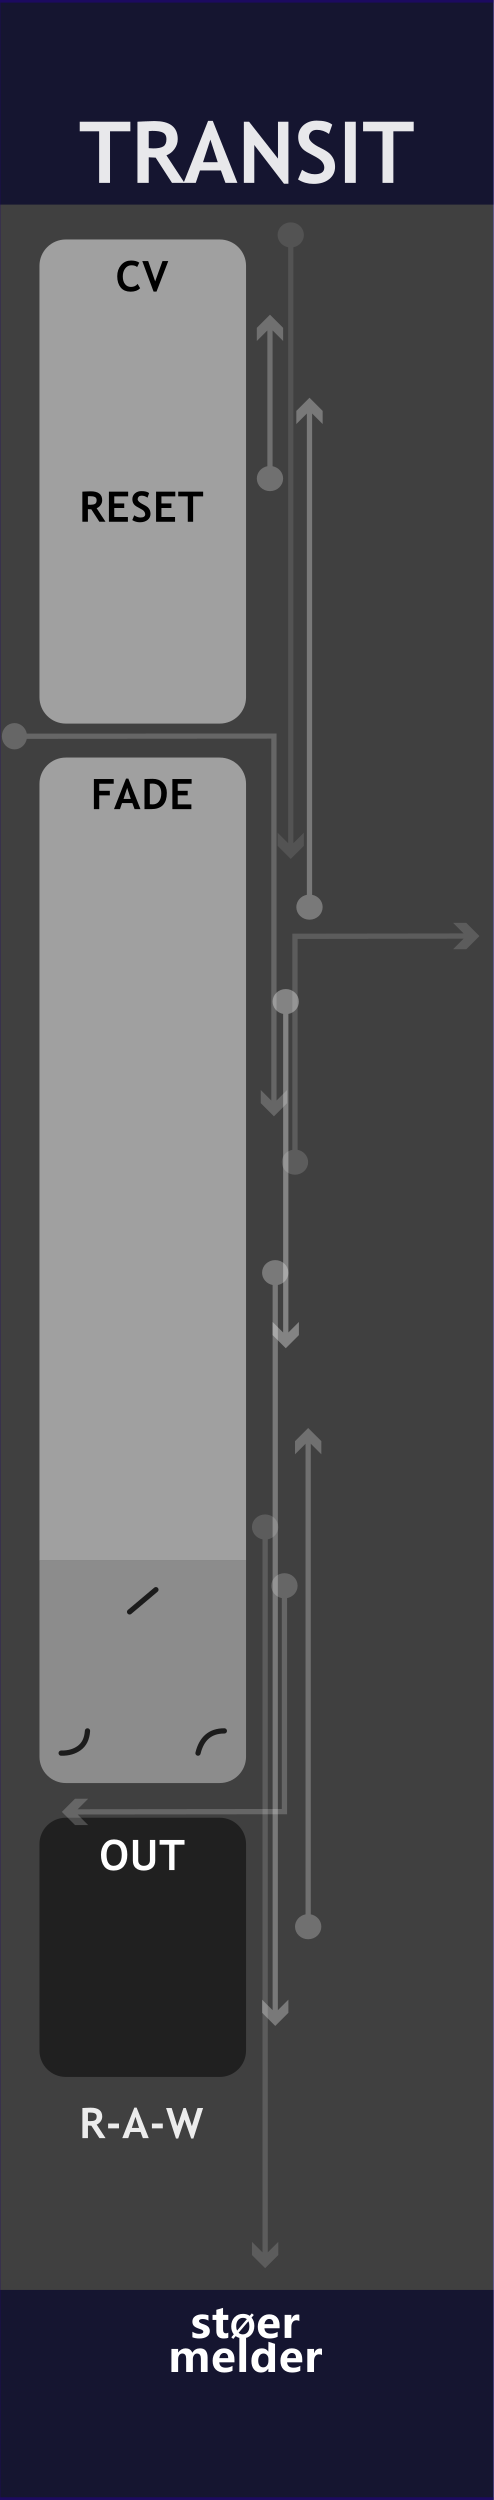
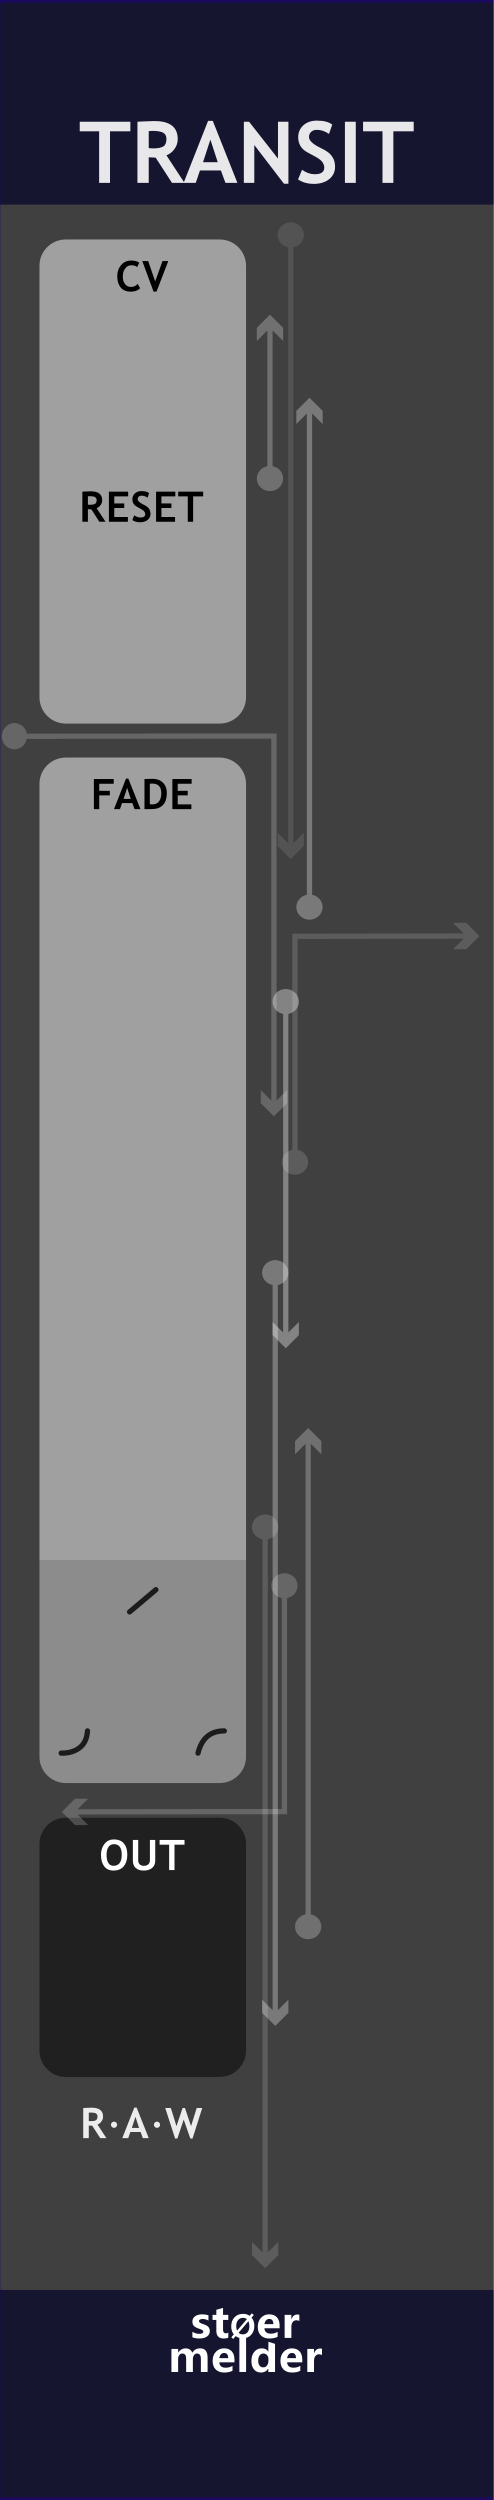
<svg xmlns="http://www.w3.org/2000/svg" width="100%" height="100%" viewBox="0 0 75 380" version="1.1" xml:space="preserve" style="fill-rule:evenodd;clip-rule:evenodd;stroke-linecap:round;stroke-linejoin:round;stroke-miterlimit:1.5;">
  <g id="panel" transform="matrix(0.834722,0,0,1.04324,-803.837,250.623)">
    <g transform="matrix(1.4975,0,0,0.958552,963,-240.242)">
      <rect x="0" y="0" width="60" height="380" style="fill:rgb(64,64,64);" />
    </g>
    <g transform="matrix(0.531338,0,0,1.76292,978.958,-852.772)">
      <rect x="-30.034" y="347.456" width="169.102" height="16.91" style="fill:rgb(10,10,44);fill-opacity:0.8;" />
    </g>
    <g transform="matrix(0.531338,0,0,1.81961,978.958,-538.829)">
      <rect x="-30.034" y="347.456" width="169.102" height="16.91" style="fill:rgb(10,10,44);fill-opacity:0.8;" />
    </g>
    <g transform="matrix(4.01174,0,0,25.5659,813.011,-292.473)">
      <rect x="37.388" y="2.043" width="22.397" height="14.247" style="fill:none;stroke:rgb(32,6,118);stroke-opacity:0.7;stroke-width:0.03px;" />
    </g>
    <g transform="matrix(1.198,0,0,0.958552,986.123,-213.59)">
      <g transform="matrix(13,0,0,13,-7.3125,0)">
        <path d="M0.364,-0.603L0.364,-0L0.237,-0L0.237,-0.603L0.01,-0.603L0.01,-0.715L0.602,-0.715L0.602,-0.603L0.364,-0.603Z" style="fill:white;fill-opacity:0.9;fill-rule:nonzero;" />
      </g>
      <g transform="matrix(13,0,0,13,0.641113,0)">
        <path d="M0.477,-0L0.286,-0.295C0.266,-0.296 0.24,-0.297 0.205,-0.299L0.205,-0L0.073,-0L0.073,-0.715C0.08,-0.715 0.108,-0.717 0.156,-0.719C0.204,-0.721 0.242,-0.723 0.271,-0.723C0.453,-0.723 0.544,-0.652 0.544,-0.512C0.544,-0.469 0.531,-0.431 0.506,-0.396C0.481,-0.361 0.45,-0.337 0.412,-0.322L0.623,-0L0.477,-0ZM0.205,-0.605L0.205,-0.406C0.229,-0.404 0.246,-0.403 0.259,-0.403C0.312,-0.403 0.351,-0.411 0.375,-0.426C0.4,-0.441 0.412,-0.47 0.412,-0.513C0.412,-0.548 0.399,-0.573 0.373,-0.587C0.346,-0.601 0.305,-0.608 0.248,-0.608C0.234,-0.608 0.22,-0.607 0.205,-0.605Z" style="fill:white;fill-opacity:0.9;fill-rule:nonzero;" />
      </g>
      <g transform="matrix(13,0,0,13,8.58203,0)">
        <path d="M0.491,-0L0.438,-0.145L0.193,-0.145L0.144,-0L0.002,-0L0.288,-0.725L0.343,-0.725L0.631,-0L0.491,-0ZM0.315,-0.506L0.229,-0.242L0.401,-0.242L0.315,-0.506Z" style="fill:white;fill-opacity:0.9;fill-rule:nonzero;" />
      </g>
      <g transform="matrix(13,0,0,13,16.8149,0)">
        <path d="M0.542,0.01L0.195,-0.443L0.195,0L0.073,0L0.073,-0.715L0.134,-0.715L0.472,-0.284L0.472,-0.715L0.594,-0.715L0.594,0.01L0.542,0.01Z" style="fill:white;fill-opacity:0.9;fill-rule:nonzero;" />
      </g>
      <g transform="matrix(13,0,0,13,25.4922,0)">
        <path d="M0.039,-0.04L0.086,-0.153C0.136,-0.118 0.185,-0.101 0.234,-0.101C0.308,-0.101 0.346,-0.127 0.346,-0.179C0.346,-0.203 0.337,-0.226 0.319,-0.249C0.302,-0.271 0.266,-0.295 0.211,-0.323C0.156,-0.351 0.119,-0.373 0.1,-0.391C0.081,-0.409 0.066,-0.43 0.056,-0.454C0.046,-0.479 0.041,-0.506 0.041,-0.535C0.041,-0.59 0.061,-0.636 0.101,-0.673C0.142,-0.709 0.194,-0.728 0.257,-0.728C0.34,-0.728 0.401,-0.712 0.439,-0.681L0.401,-0.572C0.356,-0.604 0.309,-0.62 0.26,-0.62C0.23,-0.62 0.208,-0.612 0.192,-0.596C0.176,-0.581 0.167,-0.561 0.167,-0.536C0.167,-0.495 0.213,-0.452 0.304,-0.408C0.352,-0.385 0.386,-0.363 0.407,-0.344C0.428,-0.324 0.444,-0.301 0.456,-0.275C0.467,-0.248 0.472,-0.219 0.472,-0.187C0.472,-0.129 0.449,-0.081 0.404,-0.044C0.358,-0.007 0.297,0.012 0.22,0.012C0.153,0.012 0.093,-0.005 0.039,-0.04Z" style="fill:white;fill-opacity:0.9;fill-rule:nonzero;" />
      </g>
      <g transform="matrix(13,0,0,13,32.1382,0)">
        <rect x="0.076" y="-0.715" width="0.127" height="0.715" style="fill:white;fill-opacity:0.9;fill-rule:nonzero;" />
      </g>
      <g transform="matrix(13,0,0,13,35.7564,0)">
        <path d="M0.364,-0.603L0.364,-0L0.237,-0L0.237,-0.603L0.01,-0.603L0.01,-0.715L0.602,-0.715L0.602,-0.603L0.364,-0.603Z" style="fill:white;fill-opacity:0.9;fill-rule:nonzero;" />
      </g>
    </g>
    <g transform="matrix(1.198,0,0,0.958552,939.321,21.5481)">
-       <g transform="matrix(6.4,0,0,6.4,31.8218,51.8924)">
+       <g transform="matrix(6.4,0,0,6.4,31.9498,51.8924)">
        <path d="M0.477,-0L0.286,-0.295C0.266,-0.296 0.24,-0.297 0.205,-0.299L0.205,-0L0.073,-0L0.073,-0.715C0.08,-0.715 0.108,-0.717 0.156,-0.719C0.204,-0.721 0.242,-0.723 0.271,-0.723C0.453,-0.723 0.544,-0.652 0.544,-0.512C0.544,-0.469 0.531,-0.431 0.506,-0.396C0.481,-0.361 0.45,-0.337 0.412,-0.322L0.623,-0L0.477,-0ZM0.205,-0.605L0.205,-0.406C0.229,-0.404 0.246,-0.403 0.259,-0.403C0.312,-0.403 0.351,-0.411 0.375,-0.426C0.4,-0.441 0.412,-0.47 0.412,-0.513C0.412,-0.548 0.399,-0.573 0.373,-0.587C0.346,-0.601 0.305,-0.608 0.248,-0.608C0.234,-0.608 0.22,-0.607 0.205,-0.605Z" style="fill:white;fill-opacity:0.9;fill-rule:nonzero;" />
      </g>
-       <g transform="matrix(6.4,0,0,6.4,35.8592,51.8924)">
-         <rect x="0.053" y="-0.347" width="0.258" height="0.115" style="fill:white;fill-opacity:0.9;fill-rule:nonzero;" />
+       <g transform="matrix(6.4,0,0,6.4,35.9872,51.8924)">
+         <path d="M0.173,-0.391C0.194,-0.391 0.211,-0.384 0.225,-0.37C0.239,-0.355 0.247,-0.338 0.247,-0.318C0.247,-0.298 0.239,-0.28 0.225,-0.266C0.211,-0.251 0.194,-0.244 0.173,-0.244C0.153,-0.244 0.136,-0.251 0.122,-0.266C0.107,-0.28 0.1,-0.298 0.1,-0.318C0.1,-0.338 0.107,-0.355 0.122,-0.37C0.136,-0.384 0.153,-0.391 0.173,-0.391Z" style="fill:white;fill-opacity:0.9;fill-rule:nonzero;" />
      </g>
      <g transform="matrix(6.4,0,0,6.4,38.3372,51.8924)">
        <path d="M0.491,-0L0.438,-0.145L0.193,-0.145L0.144,-0L0.002,-0L0.288,-0.725L0.343,-0.725L0.631,-0L0.491,-0ZM0.315,-0.506L0.229,-0.242L0.401,-0.242L0.315,-0.506Z" style="fill:white;fill-opacity:0.9;fill-rule:nonzero;" />
      </g>
      <g transform="matrix(6.4,0,0,6.4,42.5183,51.8924)">
-         <rect x="0.053" y="-0.347" width="0.258" height="0.115" style="fill:white;fill-opacity:0.9;fill-rule:nonzero;" />
-       </g>
-       <g transform="matrix(6.4,0,0,6.4,44.9963,51.8924)">
+         <path d="M0.173,-0.391C0.194,-0.391 0.211,-0.384 0.225,-0.37C0.239,-0.355 0.247,-0.338 0.247,-0.318C0.247,-0.298 0.239,-0.28 0.225,-0.266C0.211,-0.251 0.194,-0.244 0.173,-0.244C0.153,-0.244 0.136,-0.251 0.122,-0.266C0.107,-0.28 0.1,-0.298 0.1,-0.318C0.1,-0.338 0.107,-0.355 0.122,-0.37C0.136,-0.384 0.153,-0.391 0.173,-0.391Z" style="fill:white;fill-opacity:0.9;fill-rule:nonzero;" />
+       </g>
+       <g transform="matrix(6.4,0,0,6.4,44.8683,51.8924)">
        <path d="M0.65,0.01L0.598,0.01L0.441,-0.441L0.29,0.01L0.237,0.01L0.002,-0.715L0.135,-0.715L0.269,-0.284L0.414,-0.715L0.47,-0.715L0.615,-0.284L0.749,-0.715L0.881,-0.715L0.65,0.01Z" style="fill:white;fill-opacity:0.9;fill-rule:nonzero;" />
      </g>
    </g>
    <g transform="matrix(0.552947,0,0,2.63391,967.362,-355.276)">
      <path d="M73.138,58.379C73.138,57.576 69.254,56.924 64.471,56.924L13.773,56.924C8.99,56.924 5.107,57.576 5.107,58.379L5.107,82.248C5.107,83.052 8.99,83.704 13.773,83.704L64.471,83.704C69.254,83.704 73.138,83.052 73.138,82.248L73.138,58.379Z" style="fill:white;fill-opacity:0.5;" />
    </g>
    <g transform="matrix(0.552947,0,0,4.36805,967.362,-378.505)">
      <path d="M73.138,57.801C73.138,57.317 69.254,56.924 64.471,56.924L13.773,56.924C8.99,56.924 5.107,57.317 5.107,57.801L5.107,83.704L73.138,83.704L73.138,57.801Z" style="fill:white;fill-opacity:0.5;" />
    </g>
    <g transform="matrix(0.552947,0,0,1.21117,967.362,-81.8259)">
      <path d="M73.138,56.924L5.107,56.924L5.107,80.538C5.107,82.285 8.99,83.704 13.773,83.704L64.471,83.704C69.254,83.704 73.138,82.285 73.138,80.538L73.138,56.924Z" style="fill:white;fill-opacity:0.4;" />
    </g>
    <g transform="matrix(1.198,0,0,0.958552,939.452,-247.552)">
      <g transform="matrix(6.4,0,0,6.4,37.2263,51.8924)">
        <path d="M0.563,-0.677L0.511,-0.572C0.483,-0.601 0.437,-0.615 0.375,-0.615C0.315,-0.615 0.266,-0.59 0.228,-0.54C0.19,-0.49 0.171,-0.427 0.171,-0.35C0.171,-0.274 0.189,-0.213 0.224,-0.168C0.259,-0.123 0.306,-0.101 0.365,-0.101C0.433,-0.101 0.485,-0.125 0.523,-0.173L0.583,-0.07C0.531,-0.015 0.455,0.012 0.355,0.012C0.255,0.012 0.177,-0.021 0.122,-0.086C0.067,-0.152 0.039,-0.242 0.039,-0.355C0.039,-0.461 0.07,-0.55 0.131,-0.621C0.192,-0.692 0.271,-0.728 0.367,-0.728C0.449,-0.728 0.514,-0.711 0.563,-0.677Z" style="fill-rule:nonzero;" />
      </g>
      <g transform="matrix(6.4,0,0,6.4,41.2699,51.8924)">
        <path d="M0.34,0.01L0.27,0.01L0.002,-0.715L0.142,-0.715L0.308,-0.232L0.482,-0.715L0.619,-0.715L0.34,0.01Z" style="fill-rule:nonzero;" />
      </g>
    </g>
    <g transform="matrix(1.198,0,0,0.958552,939.349,-213.956)">
      <g transform="matrix(6.4,0,0,6.4,31.7921,51.8924)">
        <path d="M0.477,-0L0.286,-0.295C0.266,-0.296 0.24,-0.297 0.205,-0.299L0.205,-0L0.073,-0L0.073,-0.715C0.08,-0.715 0.108,-0.717 0.156,-0.719C0.204,-0.721 0.242,-0.723 0.271,-0.723C0.453,-0.723 0.544,-0.652 0.544,-0.512C0.544,-0.469 0.531,-0.431 0.506,-0.396C0.481,-0.361 0.45,-0.337 0.412,-0.322L0.623,-0L0.477,-0ZM0.205,-0.605L0.205,-0.406C0.229,-0.404 0.246,-0.403 0.259,-0.403C0.312,-0.403 0.351,-0.411 0.375,-0.426C0.4,-0.441 0.412,-0.47 0.412,-0.513C0.412,-0.548 0.399,-0.573 0.373,-0.587C0.346,-0.601 0.305,-0.608 0.248,-0.608C0.234,-0.608 0.22,-0.607 0.205,-0.605Z" style="fill-rule:nonzero;" />
      </g>
      <g transform="matrix(6.4,0,0,6.4,35.8295,51.8924)">
        <path d="M0.2,-0.603L0.2,-0.435L0.437,-0.435L0.437,-0.327L0.2,-0.327L0.2,-0.113L0.524,-0.113L0.524,-0L0.073,-0L0.073,-0.715L0.53,-0.715L0.53,-0.603L0.2,-0.603Z" style="fill-rule:nonzero;" />
      </g>
      <g transform="matrix(6.4,0,0,6.4,39.5981,51.8924)">
        <path d="M0.039,-0.04L0.086,-0.153C0.136,-0.118 0.185,-0.101 0.234,-0.101C0.308,-0.101 0.346,-0.127 0.346,-0.179C0.346,-0.203 0.337,-0.226 0.319,-0.249C0.302,-0.271 0.266,-0.295 0.211,-0.323C0.156,-0.351 0.119,-0.373 0.1,-0.391C0.081,-0.409 0.066,-0.43 0.056,-0.454C0.046,-0.479 0.041,-0.506 0.041,-0.535C0.041,-0.59 0.061,-0.636 0.101,-0.673C0.142,-0.709 0.194,-0.728 0.257,-0.728C0.34,-0.728 0.401,-0.712 0.439,-0.681L0.401,-0.572C0.356,-0.604 0.309,-0.62 0.26,-0.62C0.23,-0.62 0.208,-0.612 0.192,-0.596C0.176,-0.581 0.167,-0.561 0.167,-0.536C0.167,-0.495 0.213,-0.452 0.304,-0.408C0.352,-0.385 0.386,-0.363 0.407,-0.344C0.428,-0.324 0.444,-0.301 0.456,-0.275C0.467,-0.248 0.472,-0.219 0.472,-0.187C0.472,-0.129 0.449,-0.081 0.404,-0.044C0.358,-0.007 0.297,0.012 0.22,0.012C0.153,0.012 0.093,-0.005 0.039,-0.04Z" style="fill-rule:nonzero;" />
      </g>
      <g transform="matrix(6.4,0,0,6.4,42.998,51.8924)">
        <path d="M0.2,-0.603L0.2,-0.435L0.437,-0.435L0.437,-0.327L0.2,-0.327L0.2,-0.113L0.524,-0.113L0.524,-0L0.073,-0L0.073,-0.715L0.53,-0.715L0.53,-0.603L0.2,-0.603Z" style="fill-rule:nonzero;" />
      </g>
      <g transform="matrix(6.4,0,0,6.4,46.7666,51.8924)">
        <path d="M0.364,-0.603L0.364,-0L0.237,-0L0.237,-0.603L0.01,-0.603L0.01,-0.715L0.602,-0.715L0.602,-0.603L0.364,-0.603Z" style="fill-rule:nonzero;" />
      </g>
    </g>
    <g transform="matrix(1.198,0,0,0.958552,939.461,-172.085)">
      <g transform="matrix(6.4,0,0,6.4,33.4514,51.8924)">
        <path d="M0.2,-0.603L0.2,-0.435L0.452,-0.435L0.452,-0.327L0.2,-0.327L0.2,-0L0.073,-0L0.073,-0.715L0.544,-0.715L0.544,-0.603L0.2,-0.603Z" style="fill-rule:nonzero;" />
      </g>
      <g transform="matrix(6.4,0,0,6.4,36.9607,51.8924)">
        <path d="M0.491,-0L0.438,-0.145L0.193,-0.145L0.144,-0L0.002,-0L0.288,-0.725L0.343,-0.725L0.631,-0L0.491,-0ZM0.315,-0.506L0.229,-0.242L0.401,-0.242L0.315,-0.506Z" style="fill-rule:nonzero;" />
      </g>
      <g transform="matrix(6.4,0,0,6.4,41.1418,51.8924)">
        <path d="M0.232,-0L0.073,-0L0.073,-0.715C0.174,-0.718 0.238,-0.72 0.264,-0.72C0.368,-0.72 0.451,-0.69 0.512,-0.629C0.573,-0.568 0.604,-0.487 0.604,-0.386C0.604,-0.129 0.48,-0 0.232,-0ZM0.2,-0.604L0.2,-0.116C0.221,-0.114 0.243,-0.113 0.267,-0.113C0.331,-0.113 0.381,-0.136 0.417,-0.183C0.454,-0.229 0.472,-0.294 0.472,-0.378C0.472,-0.531 0.401,-0.607 0.258,-0.607C0.245,-0.607 0.225,-0.606 0.2,-0.604Z" style="fill-rule:nonzero;" />
      </g>
      <g transform="matrix(6.4,0,0,6.4,45.3823,51.8924)">
        <path d="M0.2,-0.603L0.2,-0.435L0.437,-0.435L0.437,-0.327L0.2,-0.327L0.2,-0.113L0.524,-0.113L0.524,-0L0.073,-0L0.073,-0.715L0.53,-0.715L0.53,-0.603L0.2,-0.603Z" style="fill-rule:nonzero;" />
      </g>
    </g>
    <g transform="matrix(0.552947,0,0,1.41025,967.362,-55.668)">
      <path d="M73.138,59.642C73.138,58.142 69.254,56.924 64.471,56.924L13.773,56.924C8.99,56.924 5.107,58.142 5.107,59.642L5.107,80.985C5.107,82.486 8.99,83.704 13.773,83.704L64.471,83.704C69.254,83.704 73.138,82.486 73.138,80.985L73.138,59.642Z" style="fill-opacity:0.5;" />
    </g>
    <g transform="matrix(1.198,0,0,0.958552,939.48,-17.508)">
      <g transform="matrix(6.4,0,0,6.4,34.7326,51.8924)">
        <path d="M0.039,-0.364C0.039,-0.466 0.067,-0.552 0.123,-0.622C0.179,-0.693 0.253,-0.728 0.347,-0.728C0.45,-0.728 0.528,-0.696 0.583,-0.632C0.637,-0.569 0.664,-0.479 0.664,-0.364C0.664,-0.249 0.636,-0.157 0.579,-0.089C0.522,-0.022 0.441,0.012 0.337,0.012C0.241,0.012 0.167,-0.021 0.116,-0.088C0.065,-0.155 0.039,-0.247 0.039,-0.364ZM0.171,-0.364C0.171,-0.28 0.185,-0.215 0.213,-0.169C0.242,-0.124 0.283,-0.101 0.337,-0.101C0.4,-0.101 0.449,-0.123 0.482,-0.168C0.516,-0.213 0.532,-0.278 0.532,-0.364C0.532,-0.531 0.47,-0.615 0.347,-0.615C0.29,-0.615 0.247,-0.593 0.216,-0.547C0.186,-0.502 0.171,-0.441 0.171,-0.364Z" style="fill:white;fill-rule:nonzero;" />
      </g>
      <g transform="matrix(6.4,0,0,6.4,39.3606,51.8924)">
        <path d="M0.073,-0.715L0.2,-0.715L0.2,-0.23C0.2,-0.192 0.212,-0.161 0.235,-0.137C0.259,-0.113 0.291,-0.101 0.332,-0.101C0.378,-0.101 0.414,-0.112 0.439,-0.136C0.465,-0.16 0.478,-0.192 0.478,-0.233L0.478,-0.715L0.604,-0.715L0.604,-0.223C0.604,-0.15 0.58,-0.092 0.531,-0.05C0.481,-0.009 0.415,0.012 0.333,0.012C0.25,0.012 0.186,-0.008 0.141,-0.049C0.096,-0.09 0.073,-0.148 0.073,-0.224L0.073,-0.715Z" style="fill:white;fill-rule:nonzero;" />
      </g>
      <g transform="matrix(6.4,0,0,6.4,43.8261,51.8924)">
        <path d="M0.364,-0.603L0.364,-0L0.237,-0L0.237,-0.603L0.01,-0.603L0.01,-0.715L0.602,-0.715L0.602,-0.603L0.364,-0.603Z" style="fill:white;fill-rule:nonzero;" />
      </g>
    </g>
    <g transform="matrix(1,0,0,1,-36.1815,-0.756091)">
      <g transform="matrix(1.198,0,0,0.958552,965.395,-243.563)">
        <path d="M37.5,270.735C38.649,270.765 39.547,270.459 40.2,269.993C40.982,269.435 41.412,268.611 41.5,267.359" style="fill:none;stroke:black;stroke-opacity:0.8;stroke-width:0.8px;stroke-linejoin:miter;" />
      </g>
      <g transform="matrix(1.198,0,0,0.958552,990.314,-243.563)">
        <path d="M37.5,270.735C38.039,268.526 39.337,267.353 41.5,267.359" style="fill:none;stroke:black;stroke-opacity:0.8;stroke-width:0.8px;stroke-linejoin:miter;" />
      </g>
    </g>
    <g transform="matrix(1.198,0,0,0.958552,941.673,-264.896)">
      <path d="M37.5,270.735L41.5,267.359" style="fill:none;stroke:black;stroke-opacity:0.8;stroke-width:0.8px;stroke-linejoin:miter;" />
    </g>
    <g transform="matrix(0.72137,0,0,0.72137,293.701,27.4823)">
      <g transform="matrix(1.198,0,0,0.958552,893.633,-224.914)">
        <g transform="matrix(9,0,0,9,64.0056,347.267)">
          <path d="M0.919,-0L0.762,-0L0.762,-0.308C0.762,-0.391 0.732,-0.432 0.671,-0.432C0.643,-0.432 0.62,-0.42 0.602,-0.395C0.583,-0.369 0.574,-0.339 0.574,-0.303L0.574,-0L0.417,-0L0.417,-0.312C0.417,-0.392 0.387,-0.432 0.327,-0.432C0.298,-0.432 0.274,-0.42 0.256,-0.396C0.238,-0.372 0.229,-0.341 0.229,-0.301L0.229,-0L0.072,-0L0.072,-0.54L0.229,-0.54L0.229,-0.456L0.231,-0.456C0.25,-0.486 0.275,-0.51 0.307,-0.528C0.338,-0.545 0.371,-0.553 0.405,-0.553C0.481,-0.553 0.533,-0.519 0.561,-0.451C0.603,-0.519 0.663,-0.553 0.743,-0.553C0.86,-0.553 0.919,-0.481 0.919,-0.335L0.919,-0Z" style="fill:white;fill-rule:nonzero;" />
        </g>
        <g transform="matrix(9,0,0,9,72.978,347.267)">
          <path d="M0.551,-0.226L0.196,-0.226C0.201,-0.142 0.252,-0.1 0.347,-0.1C0.407,-0.1 0.459,-0.115 0.505,-0.144L0.505,-0.028C0.456,-0.001 0.391,0.013 0.312,0.013C0.226,0.013 0.159,-0.011 0.111,-0.06C0.063,-0.108 0.04,-0.176 0.04,-0.262C0.04,-0.348 0.065,-0.419 0.116,-0.472C0.167,-0.526 0.23,-0.553 0.307,-0.553C0.384,-0.553 0.443,-0.53 0.487,-0.484C0.53,-0.437 0.551,-0.374 0.551,-0.292L0.551,-0.226ZM0.404,-0.324C0.404,-0.405 0.372,-0.445 0.306,-0.445C0.279,-0.445 0.255,-0.434 0.234,-0.412C0.214,-0.39 0.201,-0.361 0.195,-0.324L0.404,-0.324Z" style="fill:white;fill-rule:nonzero;" />
        </g>
        <g transform="matrix(9,0,0,9,78.3513,347.267)">
          <rect x="0.069" y="-0.799" width="0.157" height="0.799" style="fill:white;fill-rule:nonzero;" />
        </g>
        <g transform="matrix(9,0,0,9,81.1494,347.267)">
          <path d="M0.593,-0L0.436,-0L0.436,-0.076L0.433,-0.076C0.395,-0.017 0.339,0.013 0.264,0.013C0.195,0.013 0.141,-0.011 0.1,-0.06C0.06,-0.108 0.04,-0.174 0.04,-0.258C0.04,-0.346 0.062,-0.418 0.108,-0.472C0.153,-0.526 0.212,-0.553 0.286,-0.553C0.356,-0.553 0.405,-0.528 0.433,-0.477L0.436,-0.477L0.438,-0.707L0.593,-0.658L0.593,-0ZM0.438,-0.306C0.438,-0.342 0.427,-0.372 0.405,-0.396C0.383,-0.42 0.356,-0.432 0.323,-0.432C0.284,-0.432 0.254,-0.417 0.232,-0.386C0.21,-0.356 0.199,-0.315 0.199,-0.263C0.199,-0.213 0.21,-0.175 0.231,-0.148C0.252,-0.121 0.281,-0.108 0.318,-0.108C0.353,-0.108 0.382,-0.122 0.404,-0.15C0.427,-0.179 0.438,-0.215 0.438,-0.261L0.438,-0.306Z" style="fill:white;fill-rule:nonzero;" />
        </g>
        <g transform="matrix(9,0,0,9,87.2654,347.267)">
          <path d="M0.551,-0.226L0.196,-0.226C0.201,-0.142 0.252,-0.1 0.347,-0.1C0.407,-0.1 0.459,-0.115 0.505,-0.144L0.505,-0.028C0.456,-0.001 0.391,0.013 0.312,0.013C0.226,0.013 0.159,-0.011 0.111,-0.06C0.063,-0.108 0.04,-0.176 0.04,-0.262C0.04,-0.348 0.065,-0.419 0.116,-0.472C0.167,-0.526 0.23,-0.553 0.307,-0.553C0.384,-0.553 0.443,-0.53 0.487,-0.484C0.53,-0.437 0.551,-0.374 0.551,-0.292L0.551,-0.226ZM0.404,-0.324C0.404,-0.405 0.372,-0.445 0.306,-0.445C0.279,-0.445 0.255,-0.434 0.234,-0.412C0.214,-0.39 0.201,-0.361 0.195,-0.324L0.404,-0.324Z" style="fill:white;fill-rule:nonzero;" />
        </g>
        <g transform="matrix(9,0,0,9,92.6386,347.267)">
          <path d="M0.416,-0.397C0.397,-0.408 0.374,-0.414 0.346,-0.414C0.31,-0.414 0.282,-0.4 0.261,-0.373C0.24,-0.345 0.229,-0.308 0.229,-0.26L0.229,-0L0.072,-0L0.072,-0.54L0.229,-0.54L0.229,-0.438L0.231,-0.438C0.257,-0.512 0.305,-0.549 0.374,-0.549C0.392,-0.549 0.406,-0.547 0.416,-0.543L0.416,-0.397Z" style="fill:white;fill-rule:nonzero;" />
        </g>
      </g>
      <g transform="matrix(1.198,0,0,0.958552,893.495,-231.786)">
        <g transform="matrix(9,0,0,9,68.6657,347.267)">
          <path d="M0.058,-0.145C0.112,-0.112 0.165,-0.096 0.216,-0.096C0.281,-0.096 0.314,-0.113 0.314,-0.148C0.314,-0.173 0.287,-0.193 0.233,-0.21C0.166,-0.231 0.12,-0.254 0.095,-0.28C0.07,-0.305 0.058,-0.34 0.058,-0.383C0.058,-0.436 0.079,-0.478 0.122,-0.508C0.165,-0.538 0.221,-0.553 0.291,-0.553C0.34,-0.553 0.388,-0.546 0.434,-0.531L0.434,-0.407C0.392,-0.432 0.346,-0.444 0.295,-0.444C0.27,-0.444 0.25,-0.44 0.235,-0.431C0.22,-0.422 0.212,-0.41 0.212,-0.396C0.212,-0.371 0.235,-0.351 0.28,-0.335C0.329,-0.319 0.366,-0.304 0.39,-0.291C0.415,-0.278 0.434,-0.26 0.447,-0.238C0.459,-0.216 0.466,-0.191 0.466,-0.163C0.466,-0.107 0.444,-0.064 0.399,-0.033C0.354,-0.002 0.295,0.013 0.22,0.013C0.162,0.013 0.107,0.004 0.058,-0.015L0.058,-0.145Z" style="fill:white;fill-rule:nonzero;" />
        </g>
        <g transform="matrix(9,0,0,9,73.2436,347.267)">
          <path d="M0.39,-0.006C0.366,0.007 0.33,0.013 0.282,0.013C0.167,0.013 0.11,-0.047 0.11,-0.167L0.11,-0.422L0.021,-0.422L0.021,-0.54L0.11,-0.54L0.11,-0.659L0.267,-0.704L0.267,-0.54L0.39,-0.54L0.39,-0.422L0.267,-0.422L0.267,-0.195C0.267,-0.137 0.289,-0.108 0.335,-0.108C0.353,-0.108 0.371,-0.114 0.39,-0.124L0.39,-0.006Z" style="fill:white;fill-rule:nonzero;" />
        </g>
        <g transform="matrix(6.6,0,0,6.6,77.1051,347.267)">
          <path d="M0.106,0.032L0.043,-0.021L0.122,-0.115C0.067,-0.183 0.04,-0.268 0.04,-0.368C0.04,-0.487 0.075,-0.584 0.144,-0.658C0.213,-0.732 0.305,-0.769 0.418,-0.769C0.5,-0.769 0.571,-0.748 0.63,-0.706L0.698,-0.785L0.761,-0.733L0.689,-0.65C0.748,-0.581 0.778,-0.493 0.778,-0.384C0.778,-0.266 0.743,-0.17 0.674,-0.097C0.605,-0.023 0.516,0.013 0.406,0.013C0.32,0.013 0.246,-0.011 0.182,-0.059L0.106,0.032ZM0.54,-0.6C0.506,-0.628 0.463,-0.642 0.413,-0.642C0.349,-0.642 0.297,-0.617 0.258,-0.569C0.218,-0.52 0.199,-0.455 0.199,-0.375C0.199,-0.319 0.208,-0.273 0.227,-0.234L0.54,-0.6ZM0.275,-0.165C0.311,-0.131 0.356,-0.114 0.409,-0.114C0.473,-0.114 0.524,-0.137 0.563,-0.184C0.601,-0.231 0.62,-0.294 0.62,-0.374C0.62,-0.435 0.61,-0.488 0.588,-0.533L0.275,-0.165Z" style="fill:white;fill-rule:nonzero;" />
        </g>
        <g transform="matrix(9,0,0,9,82.6053,347.267)">
          <path d="M0.551,-0.226L0.196,-0.226C0.201,-0.142 0.252,-0.1 0.347,-0.1C0.407,-0.1 0.459,-0.115 0.505,-0.144L0.505,-0.028C0.456,-0.001 0.391,0.013 0.312,0.013C0.226,0.013 0.159,-0.011 0.111,-0.06C0.063,-0.108 0.04,-0.176 0.04,-0.262C0.04,-0.348 0.065,-0.419 0.116,-0.472C0.167,-0.526 0.23,-0.553 0.307,-0.553C0.384,-0.553 0.443,-0.53 0.487,-0.484C0.53,-0.437 0.551,-0.374 0.551,-0.292L0.551,-0.226ZM0.404,-0.324C0.404,-0.405 0.372,-0.445 0.306,-0.445C0.279,-0.445 0.255,-0.434 0.234,-0.412C0.214,-0.39 0.201,-0.361 0.195,-0.324L0.404,-0.324Z" style="fill:white;fill-rule:nonzero;" />
        </g>
        <g transform="matrix(9,0,0,9,87.9786,347.267)">
          <path d="M0.416,-0.397C0.397,-0.408 0.374,-0.414 0.346,-0.414C0.31,-0.414 0.282,-0.4 0.261,-0.373C0.24,-0.345 0.229,-0.308 0.229,-0.26L0.229,-0L0.072,-0L0.072,-0.54L0.229,-0.54L0.229,-0.438L0.231,-0.438C0.257,-0.512 0.305,-0.549 0.374,-0.549C0.392,-0.549 0.406,-0.547 0.416,-0.543L0.416,-0.397Z" style="fill:white;fill-rule:nonzero;" />
        </g>
      </g>
    </g>
  </g>
  <g id="Layer1">
    <g transform="matrix(8.44265e-17,1.30568,-0.541176,4.77049e-17,67.6234,-36.3965)">
      <path d="M56.662,44.034C56.522,45.755 55.923,46.991 55.227,46.991C54.419,46.991 53.762,45.335 53.762,43.295C53.762,41.256 54.419,39.6 55.227,39.6C55.923,39.6 56.522,40.836 56.662,42.556L126.034,42.556L124.809,39.6L126.341,39.6L127.872,43.295L126.341,46.991L124.809,46.991L126.034,44.034L56.662,44.034Z" style="fill:white;fill-opacity:0.1;" />
    </g>
    <g transform="matrix(6.10764e-17,-1.07056,0.541176,2.11932e-17,23.6113,197.35)">
      <path d="M57.298,44.034C57.129,45.755 56.397,46.991 55.548,46.991C54.563,46.991 53.762,45.335 53.762,43.295C53.762,41.256 54.563,39.6 55.548,39.6C56.397,39.6 57.129,40.836 57.298,42.556L125.631,42.556L124.136,39.6L126.004,39.6L127.872,43.295L126.004,46.991L124.136,46.991L125.631,44.034L57.298,44.034Z" style="fill:white;fill-opacity:0.3;" />
    </g>
    <g transform="matrix(1.76832e-17,-0.3619,0.541176,2.90998e-17,17.6048,94.1079)">
      <path d="M64.222,44.034C63.72,45.755 61.556,46.991 59.046,46.991C56.13,46.991 53.762,45.335 53.762,43.295C53.762,41.256 56.13,39.6 59.046,39.6C61.556,39.6 63.72,40.836 64.222,42.556L121.241,42.556L116.82,39.6L122.346,39.6L127.872,43.295L122.346,46.991L116.82,46.991L121.241,44.034L64.222,44.034Z" style="fill:white;fill-opacity:0.25;" />
    </g>
    <g transform="matrix(8.03094e-17,1.23844,-0.541176,4.69548e-17,65.0657,11.3174)">
      <path d="M81.546,112.708C82.298,113.044 82.838,114.491 82.838,116.17C82.838,118.12 82.115,119.703 81.224,119.703C80.332,119.703 79.609,118.12 79.609,116.17C79.609,114.491 80.149,113.044 80.901,112.708L80.89,42.556L125.935,42.556L124.643,39.6L126.258,39.6L127.872,43.295L126.258,46.991L124.643,46.991L125.935,44.034L81.517,44.033L81.546,112.708Z" style="fill:white;fill-opacity:0.2;" />
    </g>
    <g transform="matrix(4.95923e-17,0.736794,-0.541176,4.13579e-17,66.8655,110.721)">
      <path d="M58.9,44.034C58.654,45.755 57.591,46.991 56.358,46.991C54.925,46.991 53.762,45.335 53.762,43.295C53.762,41.256 54.925,39.6 56.358,39.6C57.591,39.6 58.654,40.836 58.9,42.556L124.615,42.556L122.444,39.6L125.158,39.6L127.872,43.295L125.158,46.991L122.444,46.991L124.615,44.034L58.9,44.034Z" style="fill:white;fill-opacity:0.35;" />
    </g>
    <g transform="matrix(9.91381e-17,1.54594,-0.541176,5.03855e-17,63.7296,147.083)">
      <path d="M56.211,44.034C56.094,45.755 55.587,46.991 54.999,46.991C54.317,46.991 53.762,45.335 53.762,43.295C53.762,41.256 54.317,39.6 54.999,39.6C55.587,39.6 56.094,40.836 56.211,42.556L126.32,42.556L125.285,39.6L126.579,39.6L127.872,43.295L126.579,46.991L125.285,46.991L126.32,44.034L56.211,44.034Z" style="fill:white;fill-opacity:0.15;" />
    </g>
    <g transform="matrix(1.00659e-16,1.57077,-0.541176,5.06626e-17,65.2657,107.087)">
      <path d="M56.172,44.034C56.057,45.755 55.558,46.991 54.98,46.991C54.308,46.991 53.762,45.335 53.762,43.295C53.762,41.256 54.308,39.6 54.98,39.6C55.558,39.6 56.057,40.836 56.172,42.556L126.345,42.556L125.326,39.6L126.599,39.6L127.872,43.295L126.599,46.991L125.326,46.991L126.345,44.034L56.172,44.034Z" style="fill:white;fill-opacity:0.3;" />
    </g>
    <g transform="matrix(5.75809e-17,0.867257,-0.541176,4.28135e-17,66.6655,192.501)">
      <path d="M58.127,44.034C57.918,45.755 57.015,46.991 55.967,46.991C54.75,46.991 53.762,45.335 53.762,43.295C53.762,41.256 54.75,39.6 55.967,39.6C57.015,39.6 57.918,40.836 58.127,42.556L96.007,42.556L96.055,101.385L97.9,98.428L97.9,102.124L95.594,105.819L93.288,102.124L93.288,98.428L95.133,101.385L95.084,44.034L58.127,44.034Z" style="fill:white;fill-opacity:0.2;" />
    </g>
    <g transform="matrix(-2.31682e-17,-0.867257,0.541176,1.44779e-17,21.4045,225.183)">
      <path d="M58.127,44.034C57.918,45.755 57.015,46.991 55.967,46.991C54.75,46.991 53.762,45.335 53.762,43.295C53.762,41.256 54.75,39.6 55.967,39.6C57.015,39.6 57.918,40.836 58.127,42.556L96.007,42.556L96.055,90.674L97.9,87.717L97.9,91.413L95.594,95.108L93.288,91.413L93.288,87.717L95.133,90.674L95.084,44.034L58.127,44.034Z" style="fill:white;fill-opacity:0.15;" />
    </g>
    <g transform="matrix(5.93388e-17,-1.04863,0.541176,2.1139e-17,23.4113,351.142)">
      <path d="M57.372,44.034C57.199,45.755 56.452,46.991 55.586,46.991C54.579,46.991 53.762,45.335 53.762,43.295C53.762,41.256 54.579,39.6 55.586,39.6C56.452,39.6 57.199,40.836 57.372,42.556L125.584,42.556L124.058,39.6L125.965,39.6L127.872,43.295L125.965,46.991L124.058,46.991L125.584,44.034L57.372,44.034Z" style="fill:white;fill-opacity:0.25;" />
    </g>
  </g>
</svg>
